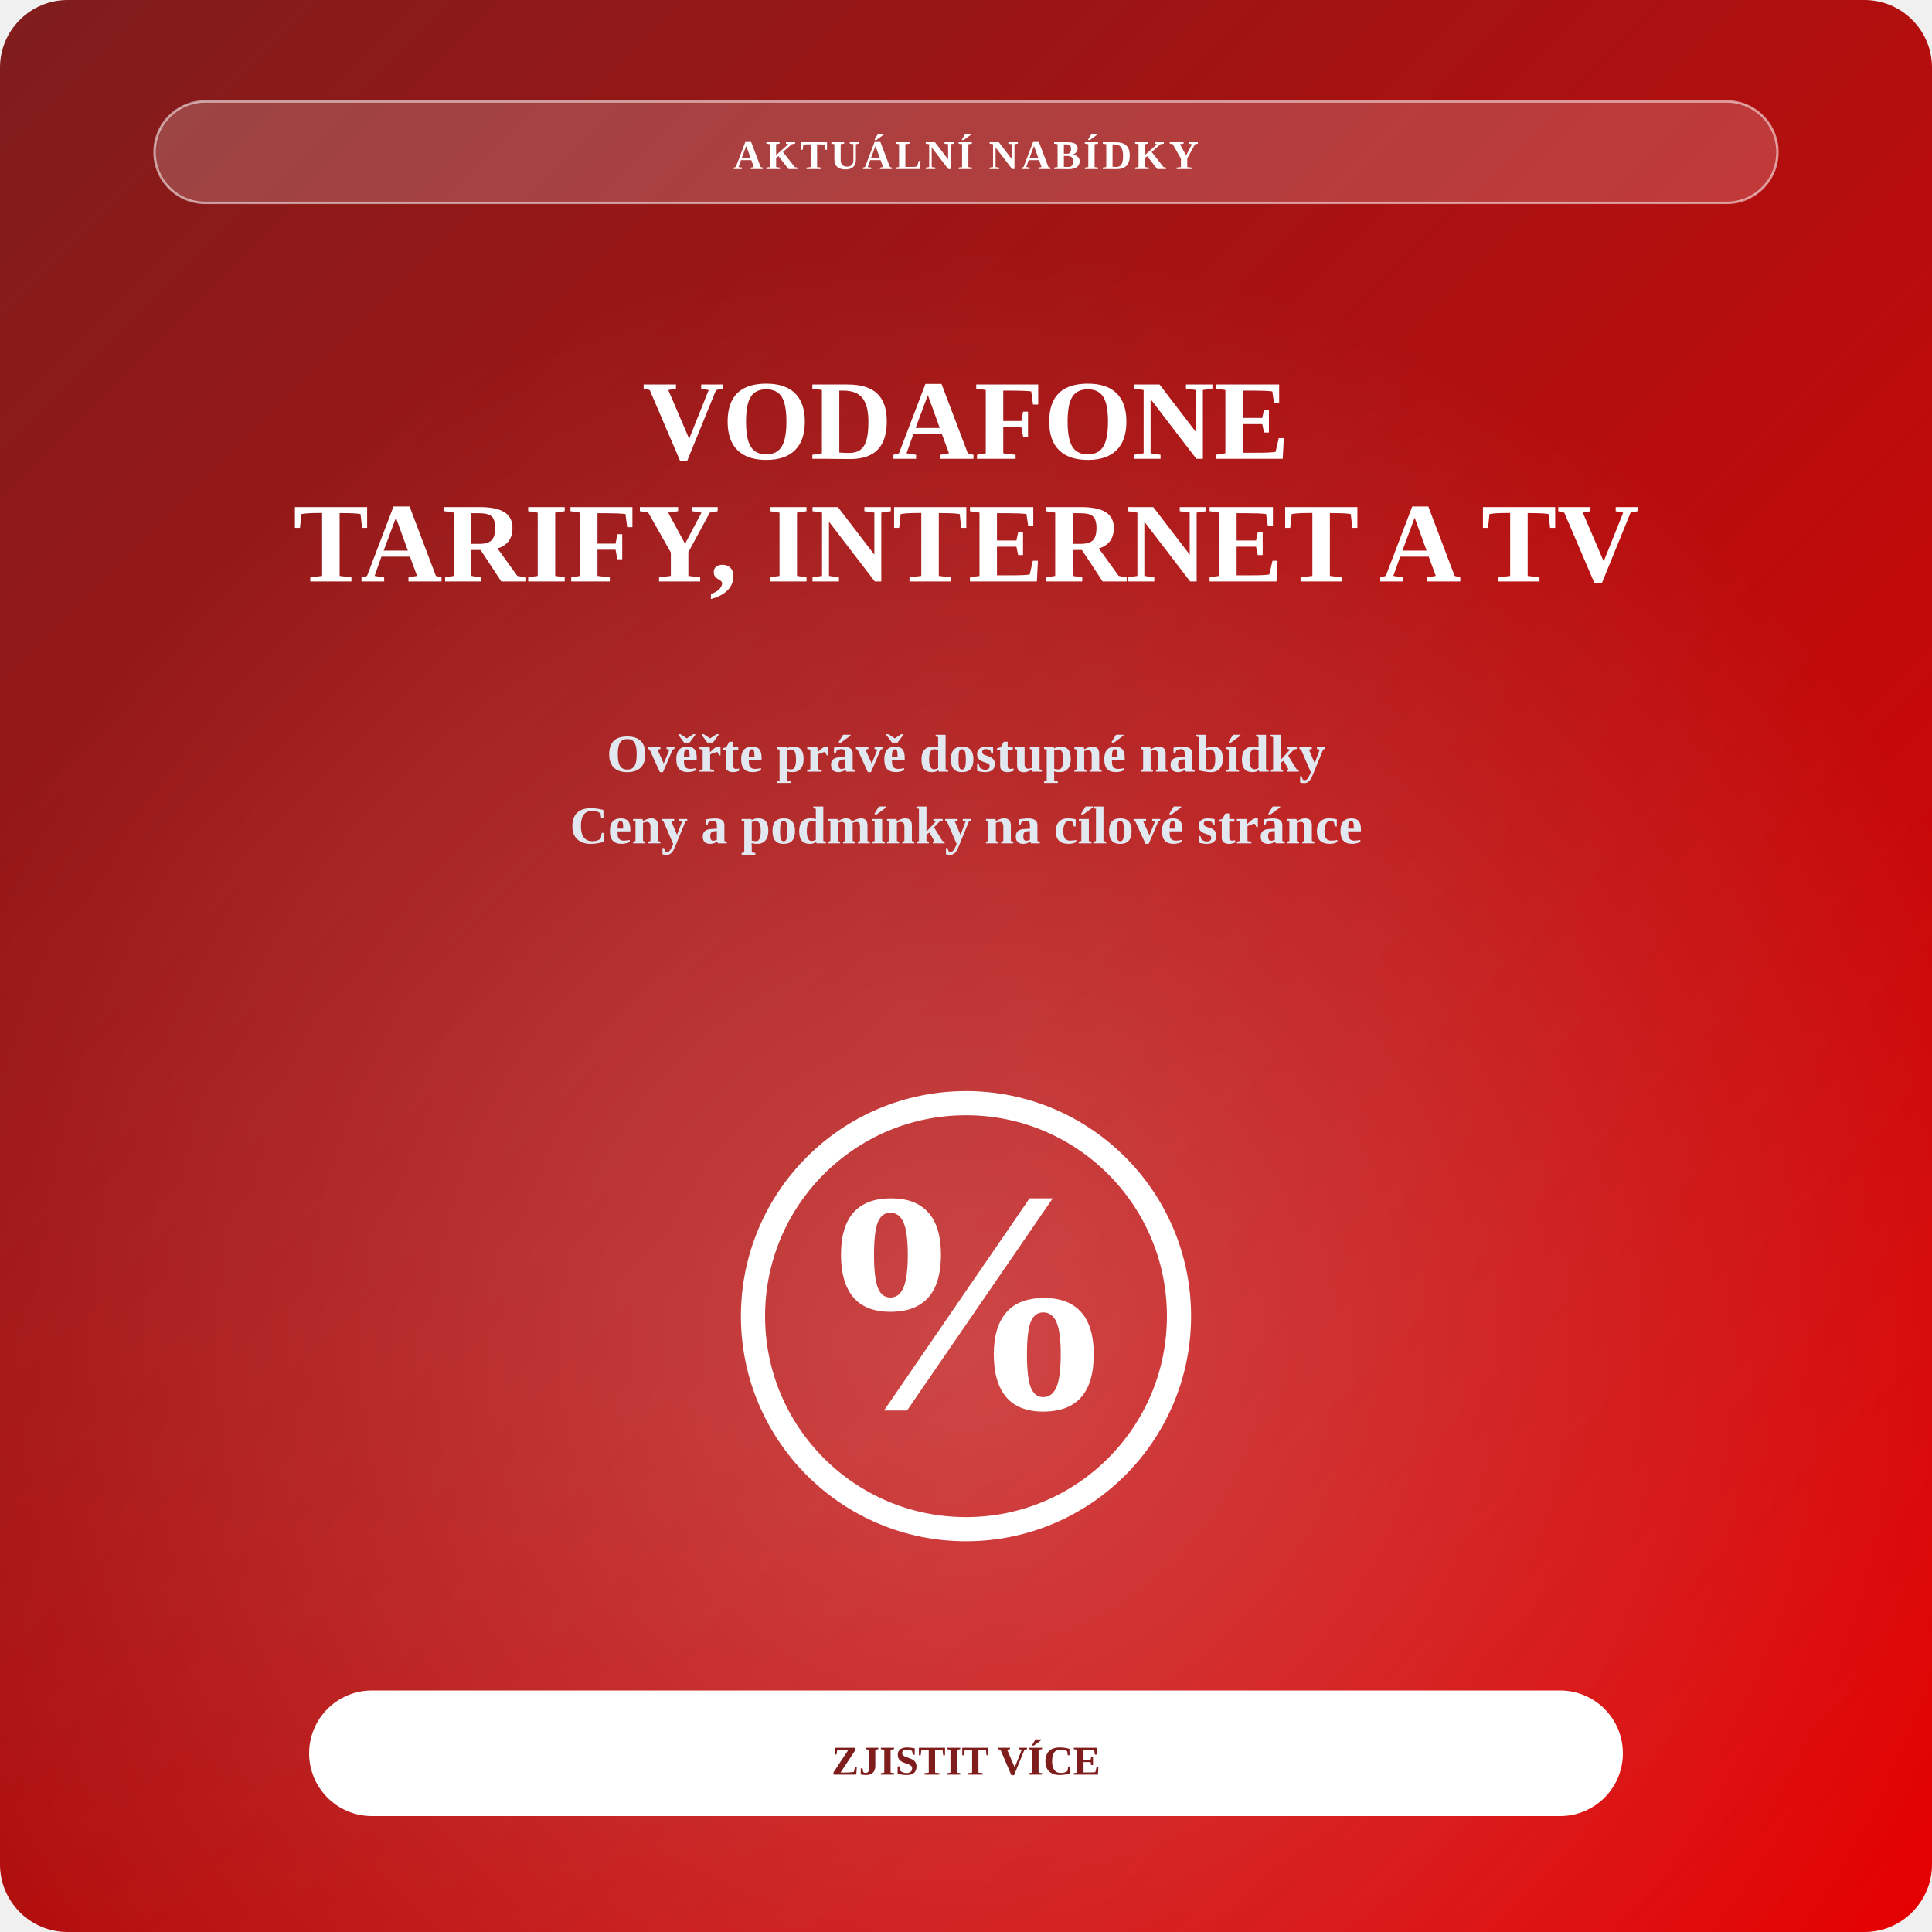
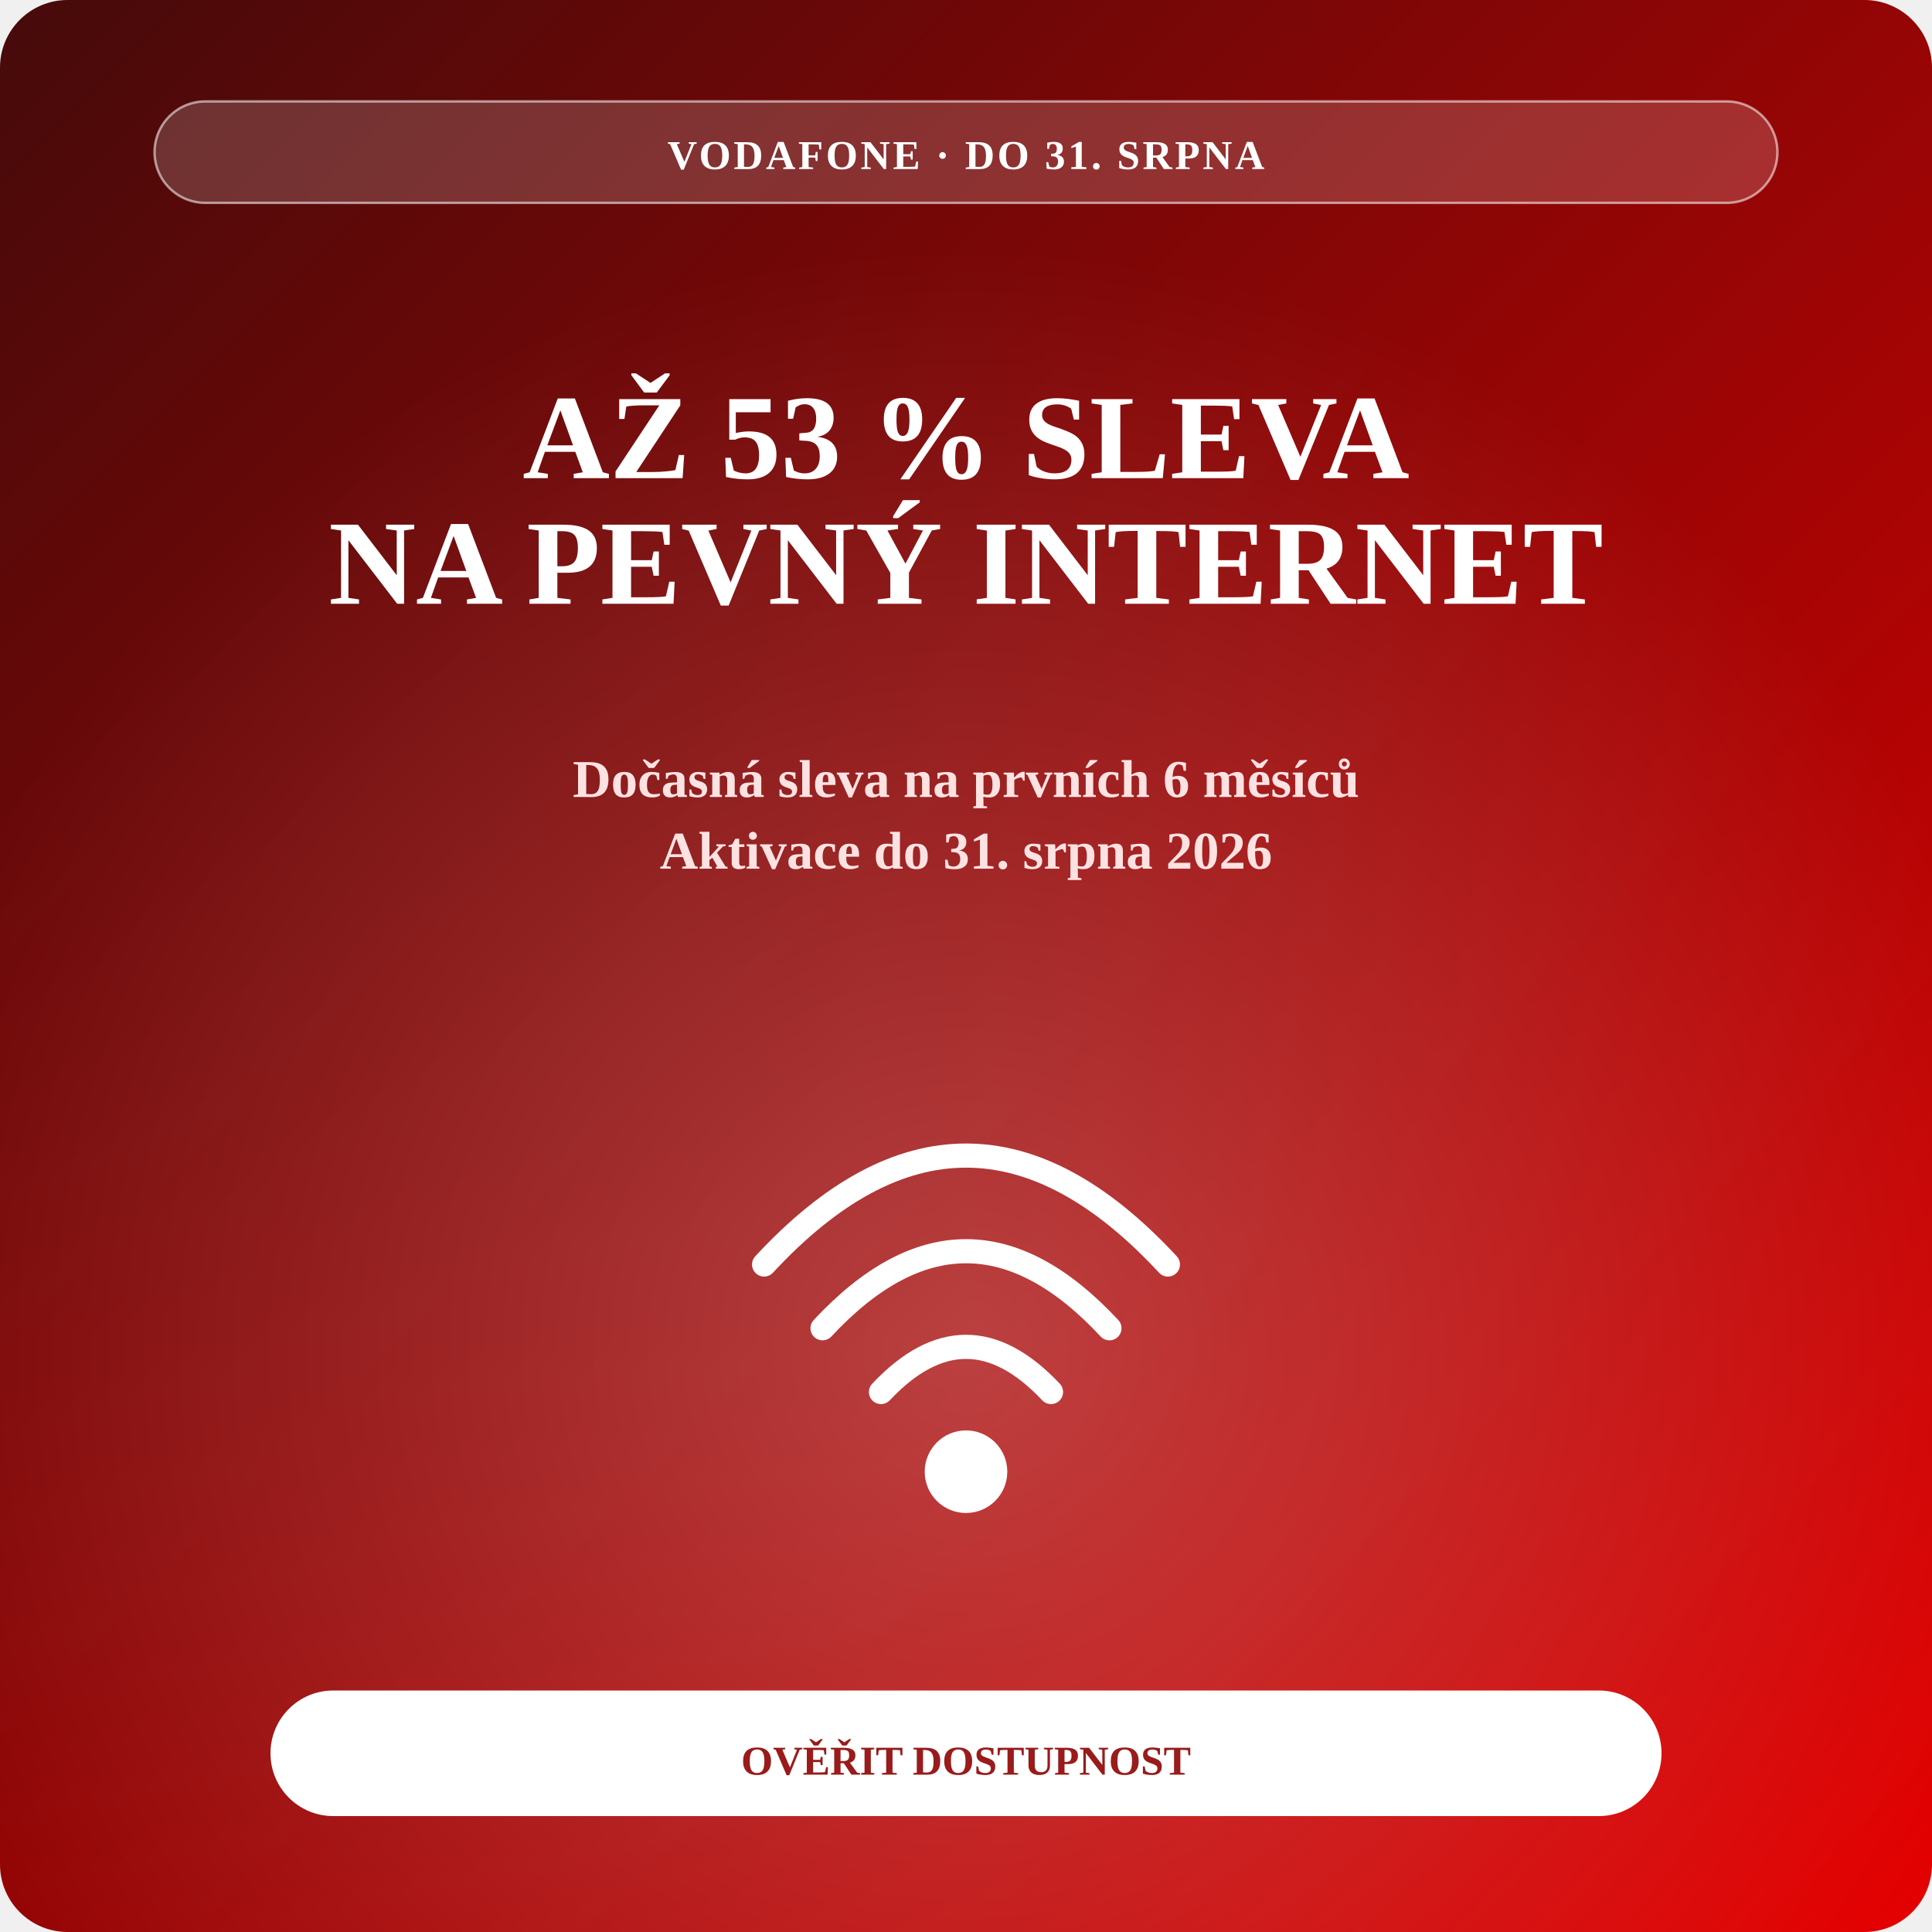
- <svg xmlns="http://www.w3.org/2000/svg" width="800" height="800" viewBox="0 0 800 800" role="img" aria-label="Vodafone: aktuální tarify, internet a TV">
+ <svg xmlns="http://www.w3.org/2000/svg" width="800" height="800" viewBox="0 0 800 800" role="img" aria-label="Vodafone: až 53 % sleva na pevný internet">
  <defs>
    <linearGradient id="g" x1="0" y1="0" x2="1" y2="1">
-       <stop offset="0" stop-color="#7f1d1d" />
+       <stop offset="0" stop-color="#450a0a" />
      <stop offset="1" stop-color="#e60000" />
    </linearGradient>
    <radialGradient id="r">
-       <stop offset="0" stop-color="#ffffff" stop-opacity=".24" />
-       <stop offset="1" stop-color="#ffffff" stop-opacity="0" />
+       <stop offset="0" stop-color="#fff" stop-opacity=".24" />
+       <stop offset="1" stop-color="#fff" stop-opacity="0" />
    </radialGradient>
  </defs>
  <rect width="800" height="800" rx="28" fill="url(#g)" />
  <circle cx="400.0" cy="560.0" r="464" fill="url(#r)" />
-   <rect x="64.0" y="42" width="672.0" height="42" rx="21" fill="#ffffff" fill-opacity=".18" stroke="#ffffff" stroke-opacity=".55" />
-   <text x="400.0" y="70" text-anchor="middle" fill="#fff" font-size="17" font-weight="850" letter-spacing="1.1">AKTUÁLNÍ NABÍDKY</text>
-   <text x="400.0" y="190.0" text-anchor="middle" fill="#fff" font-size="47" font-weight="900">VODAFONE</text>
-   <text x="400.0" y="240.76" text-anchor="middle" fill="#fff" font-size="47" font-weight="900">TARIFY, INTERNET A TV</text>
-   <text x="400.0" y="319.52" text-anchor="middle" fill="#e2e8f0" font-size="22" font-weight="600">Ověřte právě dostupné nabídky</text>
-   <text x="400.0" y="349.22" text-anchor="middle" fill="#e2e8f0" font-size="22" font-weight="600">Ceny a podmínky na cílové stránce</text>
-   <circle cx="400.0" cy="545.0" r="88.2" fill="none" stroke="#ffffff" stroke-width="10" />
-   <text x="400.0" y="582.8" text-anchor="middle" fill="#ffffff" font-size="130.2" font-weight="900">%</text>
-   <rect x="128.0" y="700" width="544.0" height="52" rx="26.0" fill="#ffffff" />
-   <text x="400.0" y="734.84" text-anchor="middle" fill="#7f1d1d" font-size="17" font-weight="900">ZJISTIT VÍCE</text>
+   <rect x="64.0" y="42" width="672.0" height="42" rx="21" fill="#fff" fill-opacity=".17" stroke="#fff" stroke-opacity=".55" />
+   <text x="400.0" y="70" text-anchor="middle" fill="#fff" font-size="17" font-weight="850" letter-spacing="1.1">VODAFONE · DO 31. SRPNA</text>
+   <text x="400.0" y="198" text-anchor="middle" fill="#fff" font-size="50" font-weight="900">AŽ 53 % SLEVA</text>
+   <text x="400.0" y="250.0" text-anchor="middle" fill="#fff" font-size="50" font-weight="900">NA PEVNÝ INTERNET</text>
+   <text x="400.0" y="330.0" text-anchor="middle" fill="#fee2e2" font-size="22" font-weight="650">Dočasná sleva na prvních 6 měsíců</text>
+   <text x="400.0" y="359.7" text-anchor="middle" fill="#fee2e2" font-size="22" font-weight="650">Aktivace do 31. srpna 2026</text>
+   <g transform="translate(290.0 440)" fill="none" stroke="#ffffff" stroke-width="10" stroke-linecap="round">
+     <circle cx="110.0" cy="169.4" r="12.1" fill="#ffffff" />
+     <path d="M74.8 136.4q35.2-37.4 70.4 0" />
+     <path d="M50.6 110.0q59.4-63.8 118.8 0" />
+     <path d="M26.4 83.6q83.6-90.2 167.2 0" />
+   </g>
+   <rect x="112.0" y="700" width="576.0" height="52" rx="26.0" fill="#fff" />
+   <text x="400.0" y="734.84" text-anchor="middle" fill="#991b1b" font-size="17" font-weight="900">OVĚŘIT DOSTUPNOST</text>
</svg>
